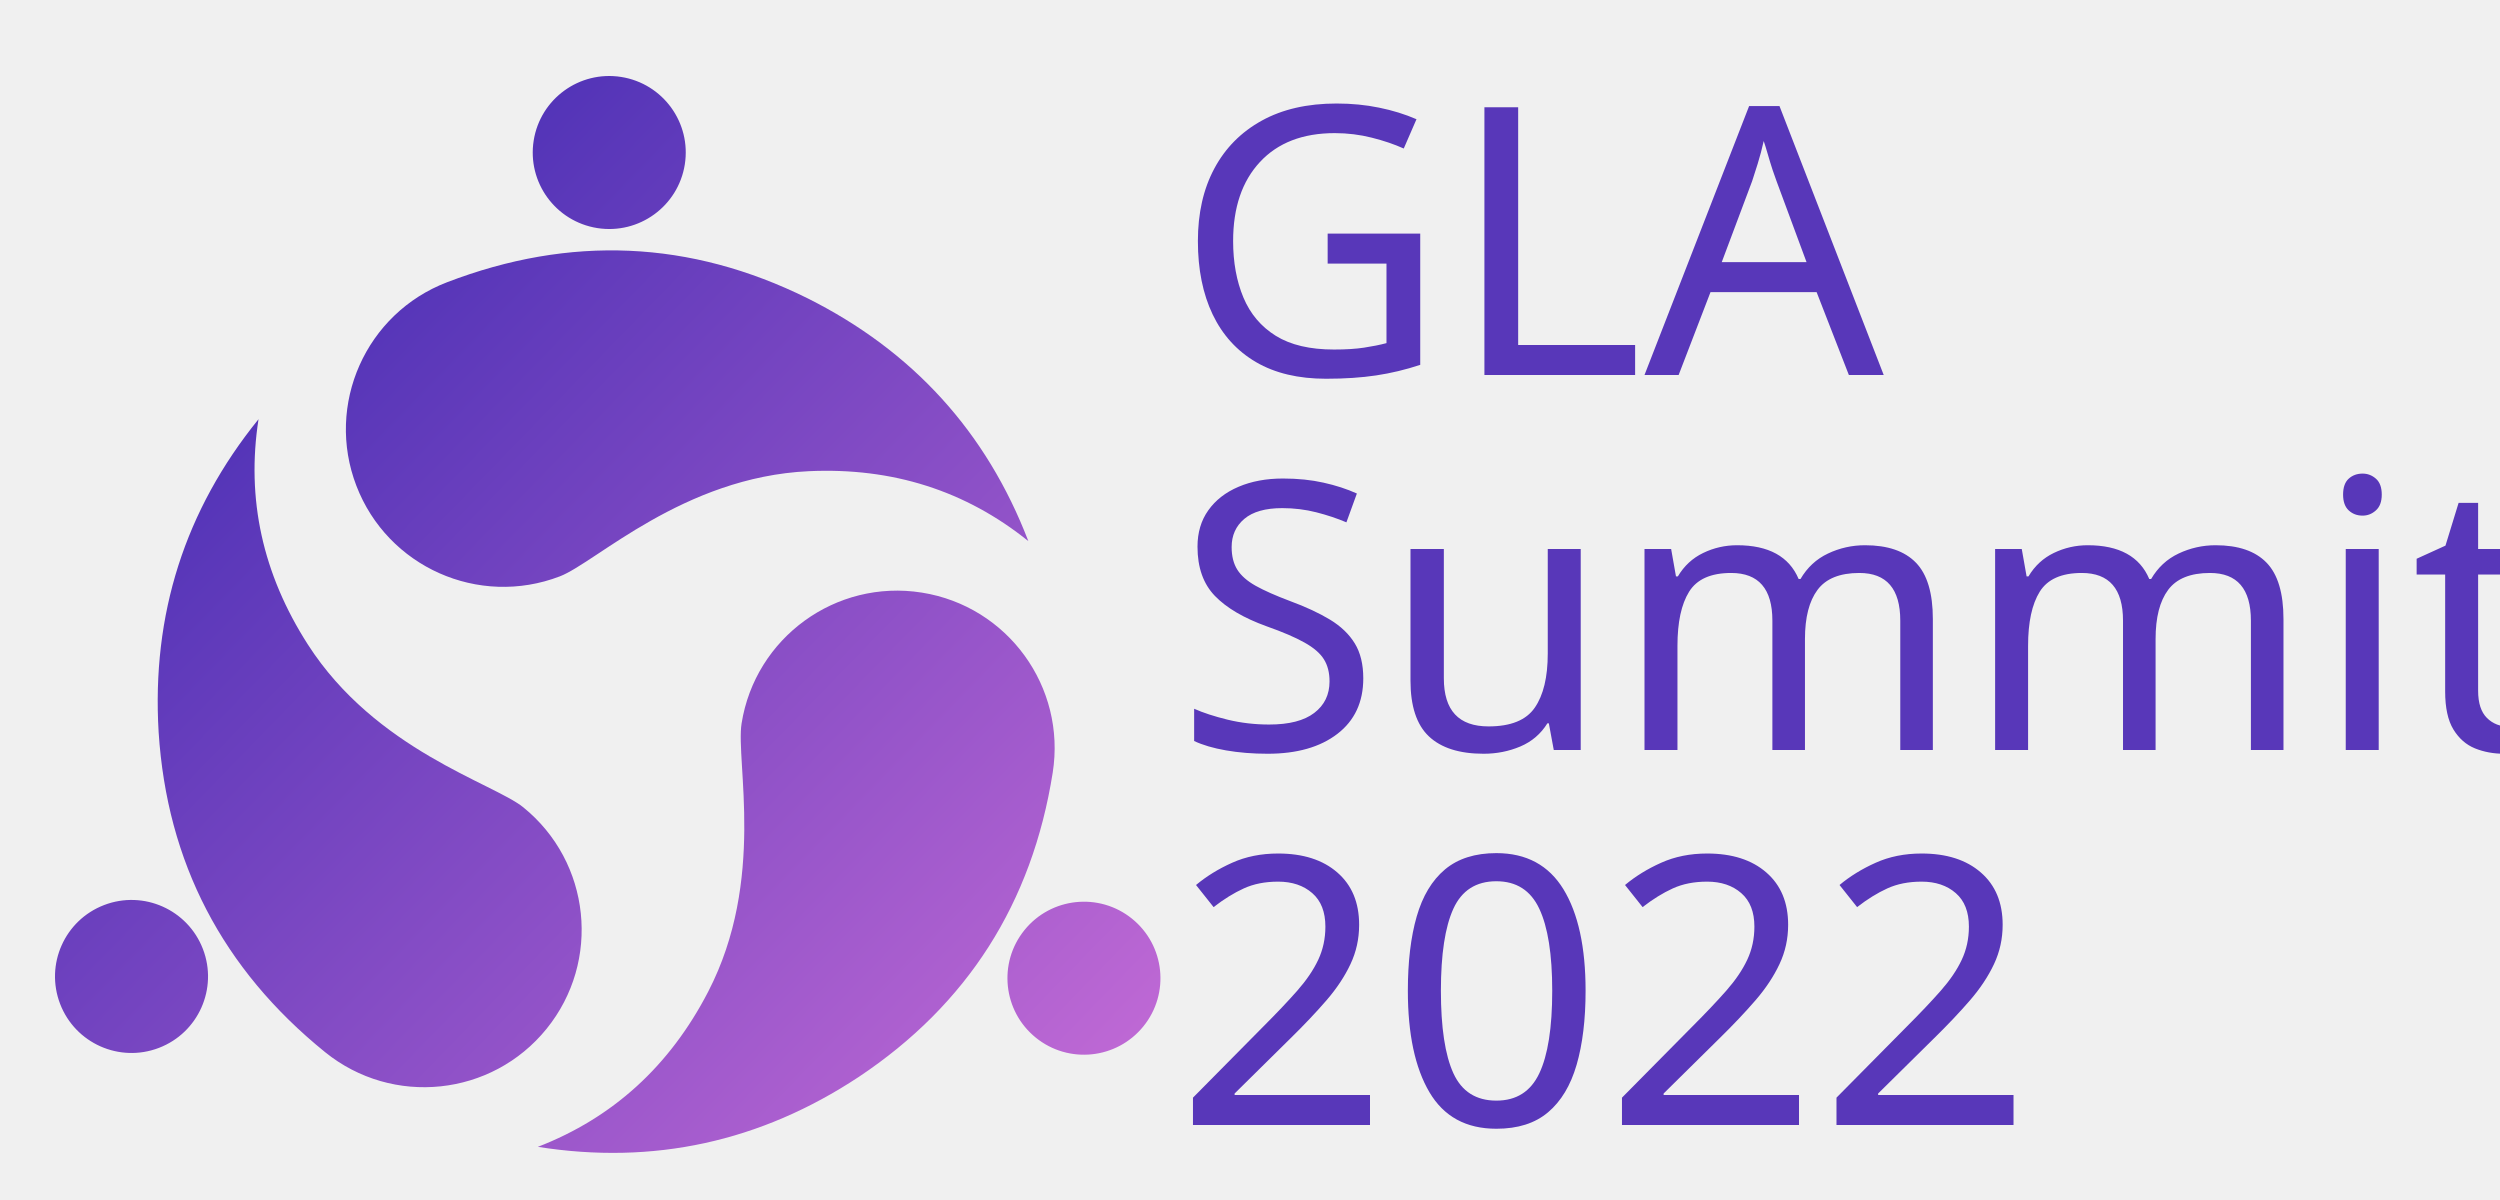
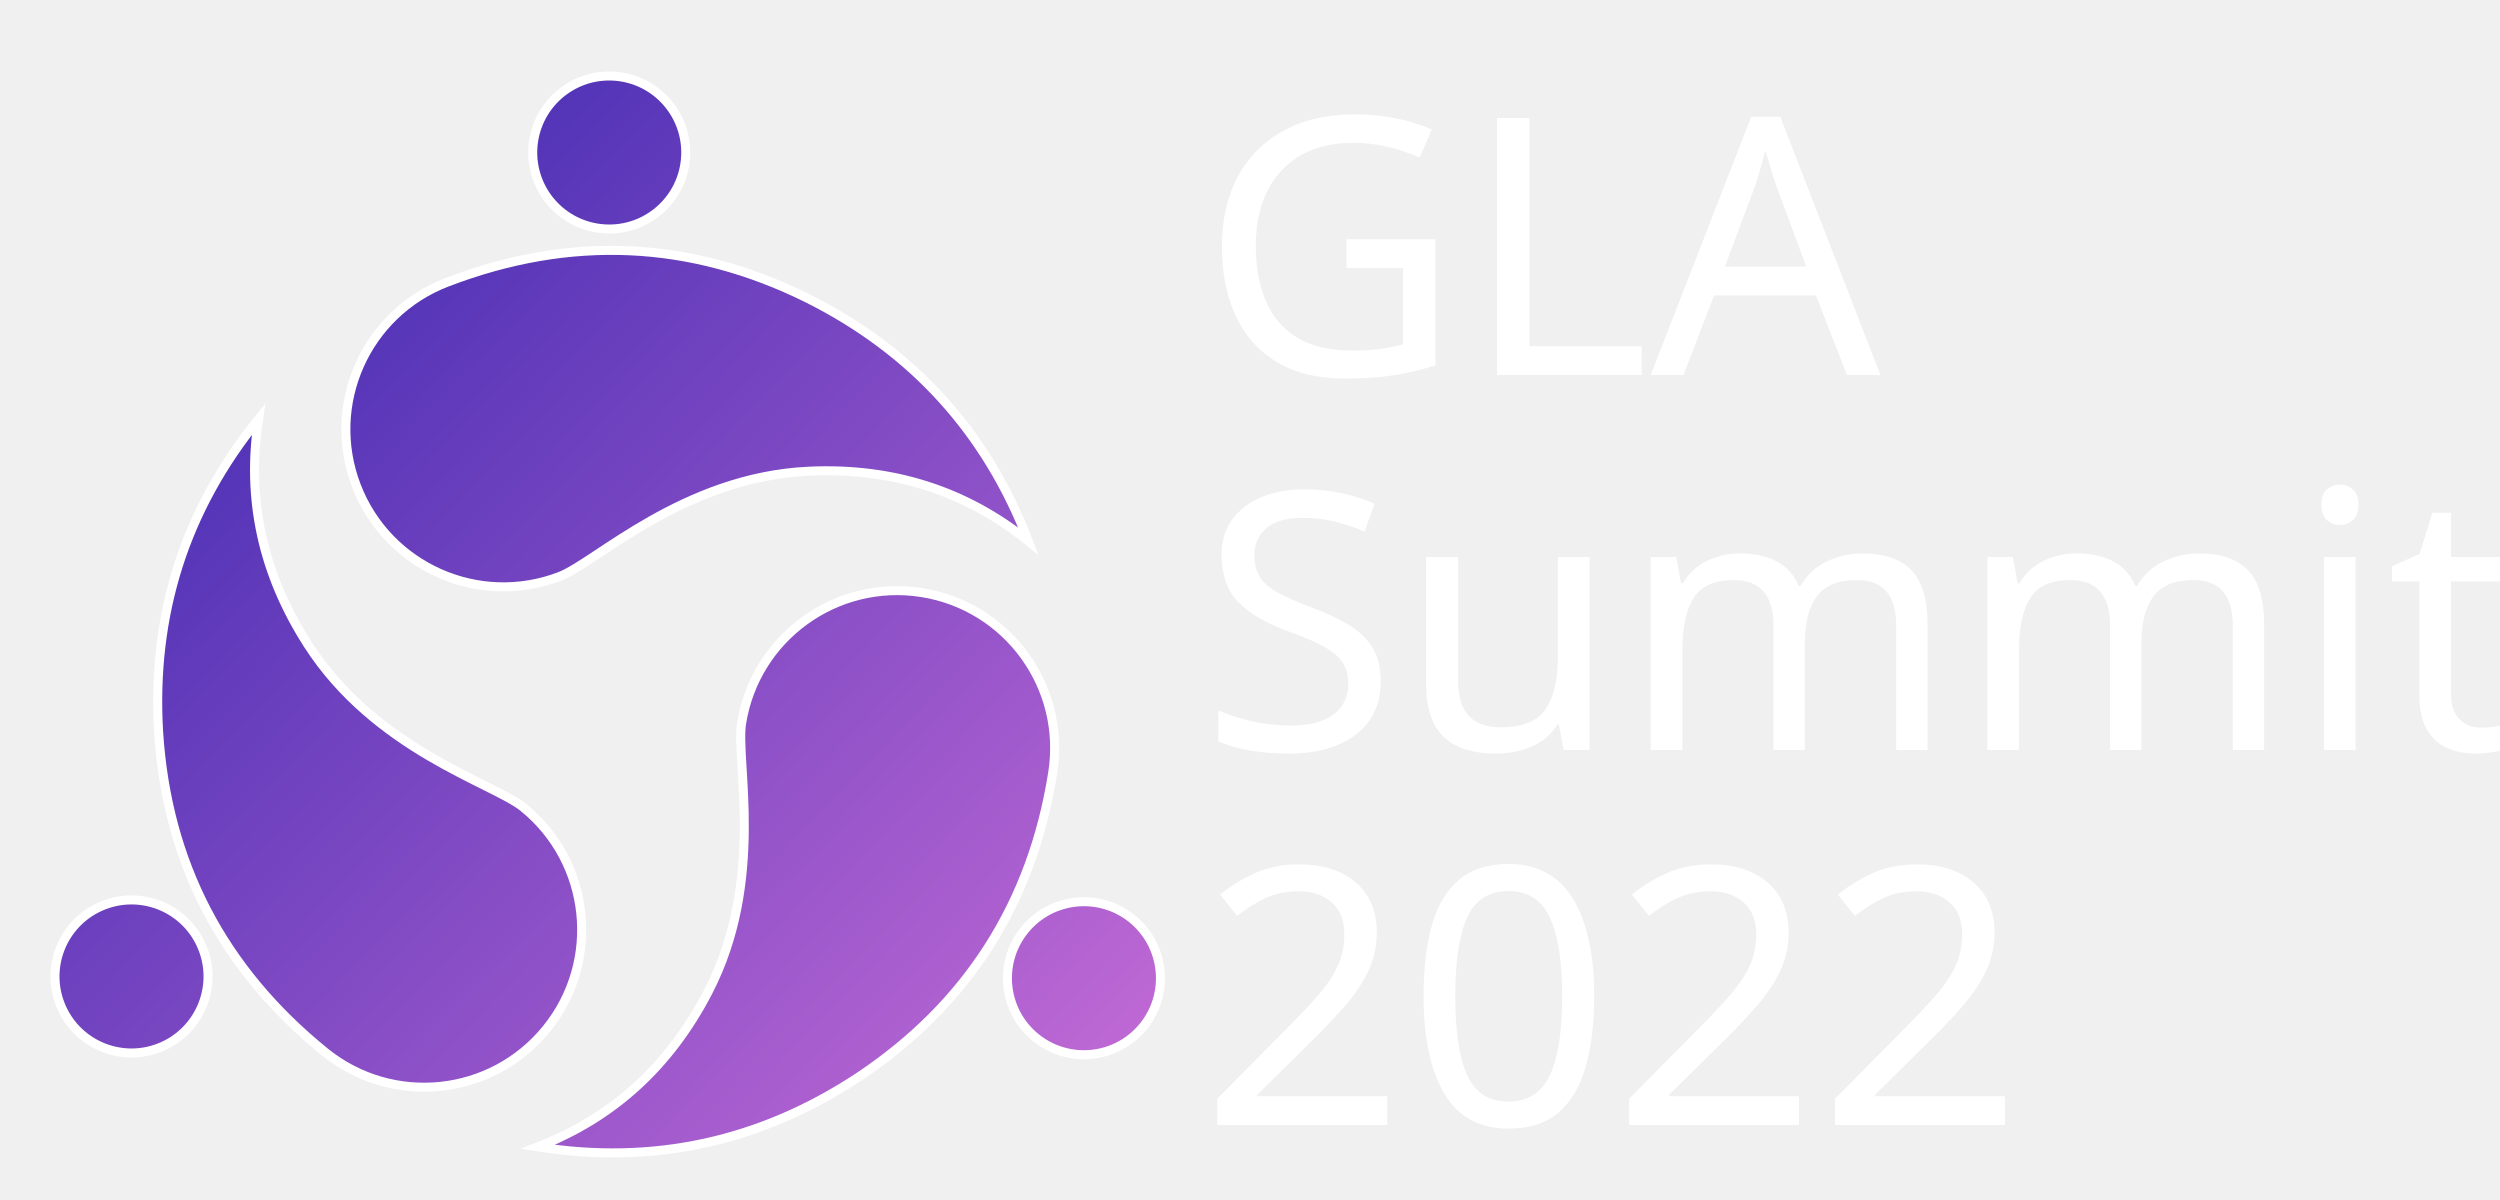
<svg xmlns="http://www.w3.org/2000/svg" width="500px" height="240px" viewBox="0 0 500 240" version="1.1">
  <defs>
    <linearGradient x1="0%" y1="2.55%" x2="102%" y2="98.399%" id="linearGradient-1">
      <stop stop-color="#3023AE" offset="0%" />
      <stop stop-color="#C86DD7" offset="100%" />
    </linearGradient>
  </defs>
-   <g id="GLA-Logo" transform="translate(-160, -100) scale(0.9,0.9)" fill="url(#linearGradient-1)">
+   <g id="GLA-Logo" transform="translate(-160, -100) scale(0.9,0.9)" fill="url(#linearGradient-1)" stroke="white" stroke-width="2">
    <g id="GLA-Summit-Logo">
      <path d="M342.572,271.892 C345.596,252.8 363.524,239.774 382.616,242.798 C401.708,245.822 414.734,263.75 411.71,282.842 C407.122,311.814 392.754,334.344 368.606,350.431 C346.747,364.856 322.978,370.035 297.298,365.968 C313.991,359.503 326.612,348.002 335.161,331.466 C347.985,306.662 341.236,280.328 342.572,271.892 Z M235.227,204.267 C232.479,221.956 236.128,238.636 246.175,254.308 C261.244,277.816 287.424,285.138 294.062,290.513 C309.084,302.678 311.401,324.717 299.236,339.74 C287.071,354.762 265.032,357.078 250.009,344.913 C227.213,326.453 214.886,302.745 213.028,273.79 C211.465,247.647 218.865,224.473 235.227,204.267 Z M405.443,317.792 C411.352,310.496 422.057,309.371 429.353,315.279 C436.65,321.188 437.775,331.893 431.866,339.189 C425.958,346.486 415.253,347.611 407.956,341.702 C400.66,335.794 399.535,325.089 405.443,317.792 Z M200.912,312.233 C209.678,308.868 219.511,313.246 222.875,322.011 C226.24,330.776 221.862,340.61 213.097,343.974 C204.332,347.339 194.498,342.961 191.134,334.196 C187.769,325.43 192.147,315.597 200.912,312.233 Z M277.105,173.841 C304.49,163.329 331.185,164.507 357.191,177.375 C380.612,189.093 396.982,207.089 406.3,231.362 C392.354,220.138 376.084,214.958 357.489,215.822 C329.596,217.119 310.164,236.131 302.19,239.191 C284.144,246.119 263.9,237.105 256.972,219.059 C250.045,201.013 259.059,180.768 277.105,173.841 Z M296.374,142.343 C297.843,133.07 306.551,126.743 315.825,128.212 C325.098,129.681 331.425,138.389 329.956,147.662 C328.487,156.935 319.779,163.262 310.506,161.793 C301.232,160.324 294.906,151.616 296.374,142.343 Z" id="GLA-logo" />
    </g>
  </g>
-   <g id="GLA-Logo-Text" font-size="75" fill="#5837B9" font-family="sans-serif">
-     <text x="235" y="75">GLA</text>
-     <text x="235" y="150">Summit</text>
-     <text x="235" y="225">2022</text>
+   <g id="GLA-Logo-Text" font-size="72" fill="white" font-family="sans-serif" stroke="none">
+     <text x="240" y="75">GLA</text>
+     <text x="240" y="150">Summit</text>
+     <text x="240" y="225">2022</text>
  </g>
</svg>
